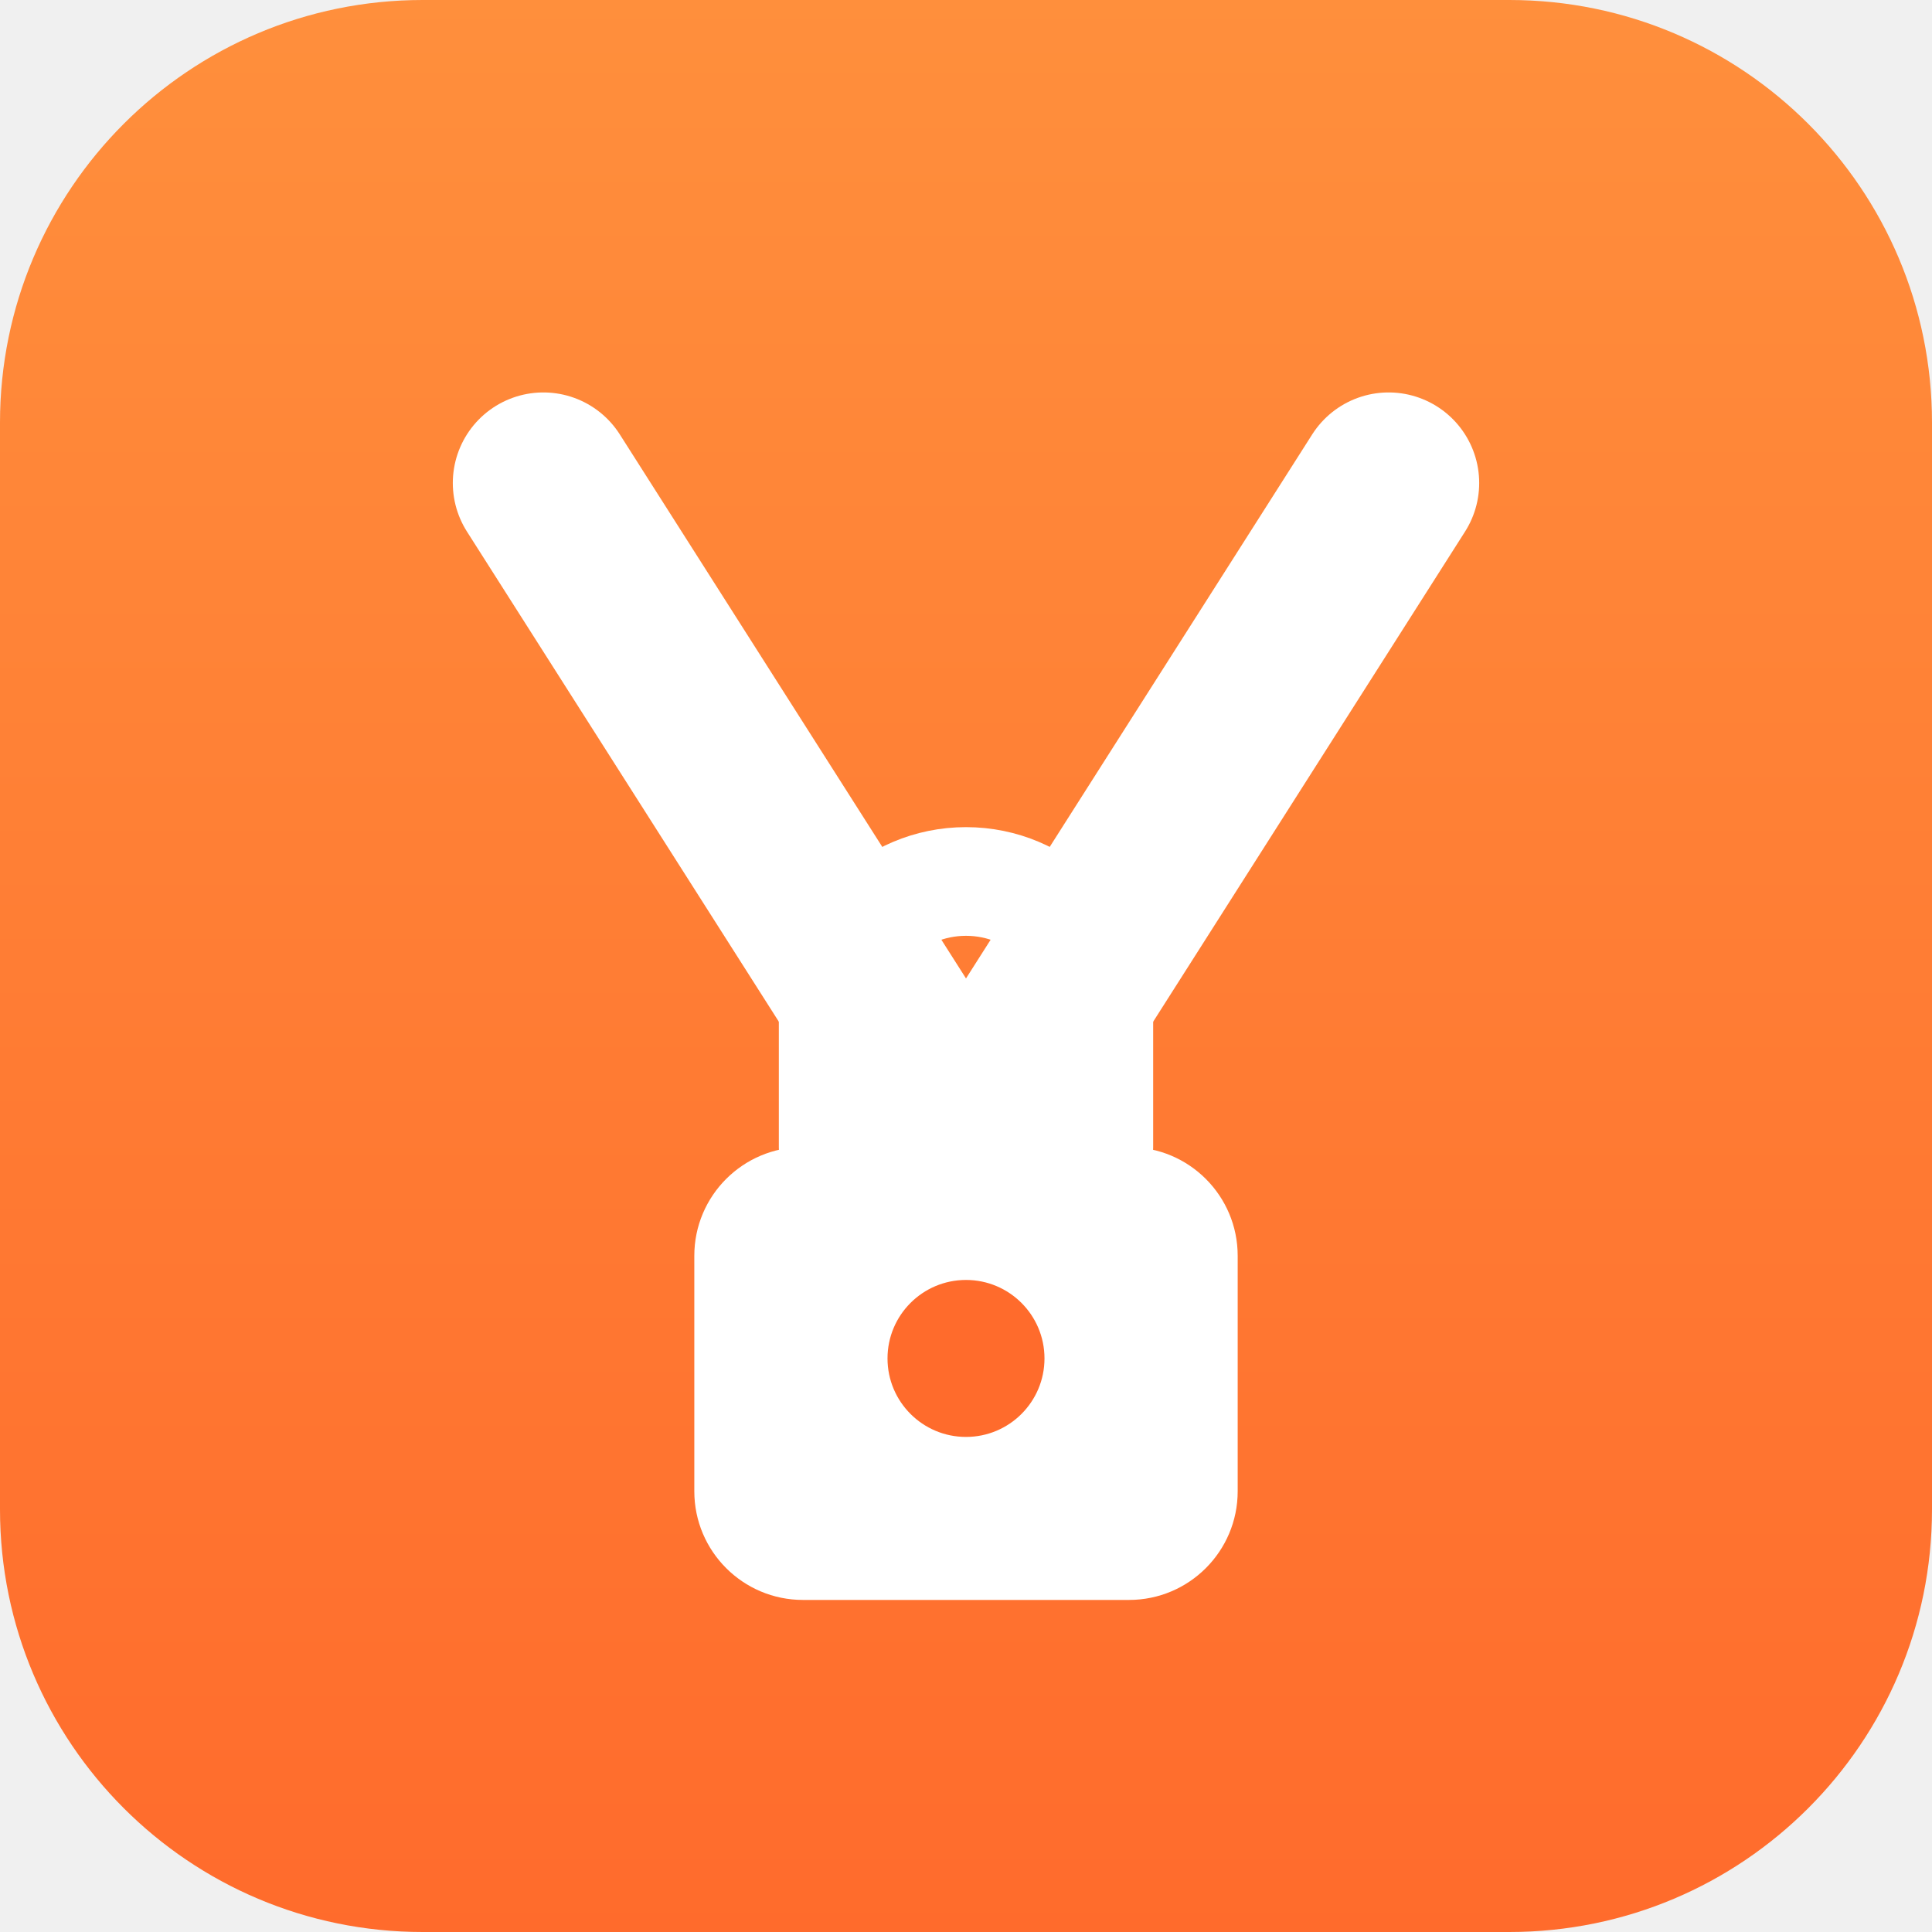
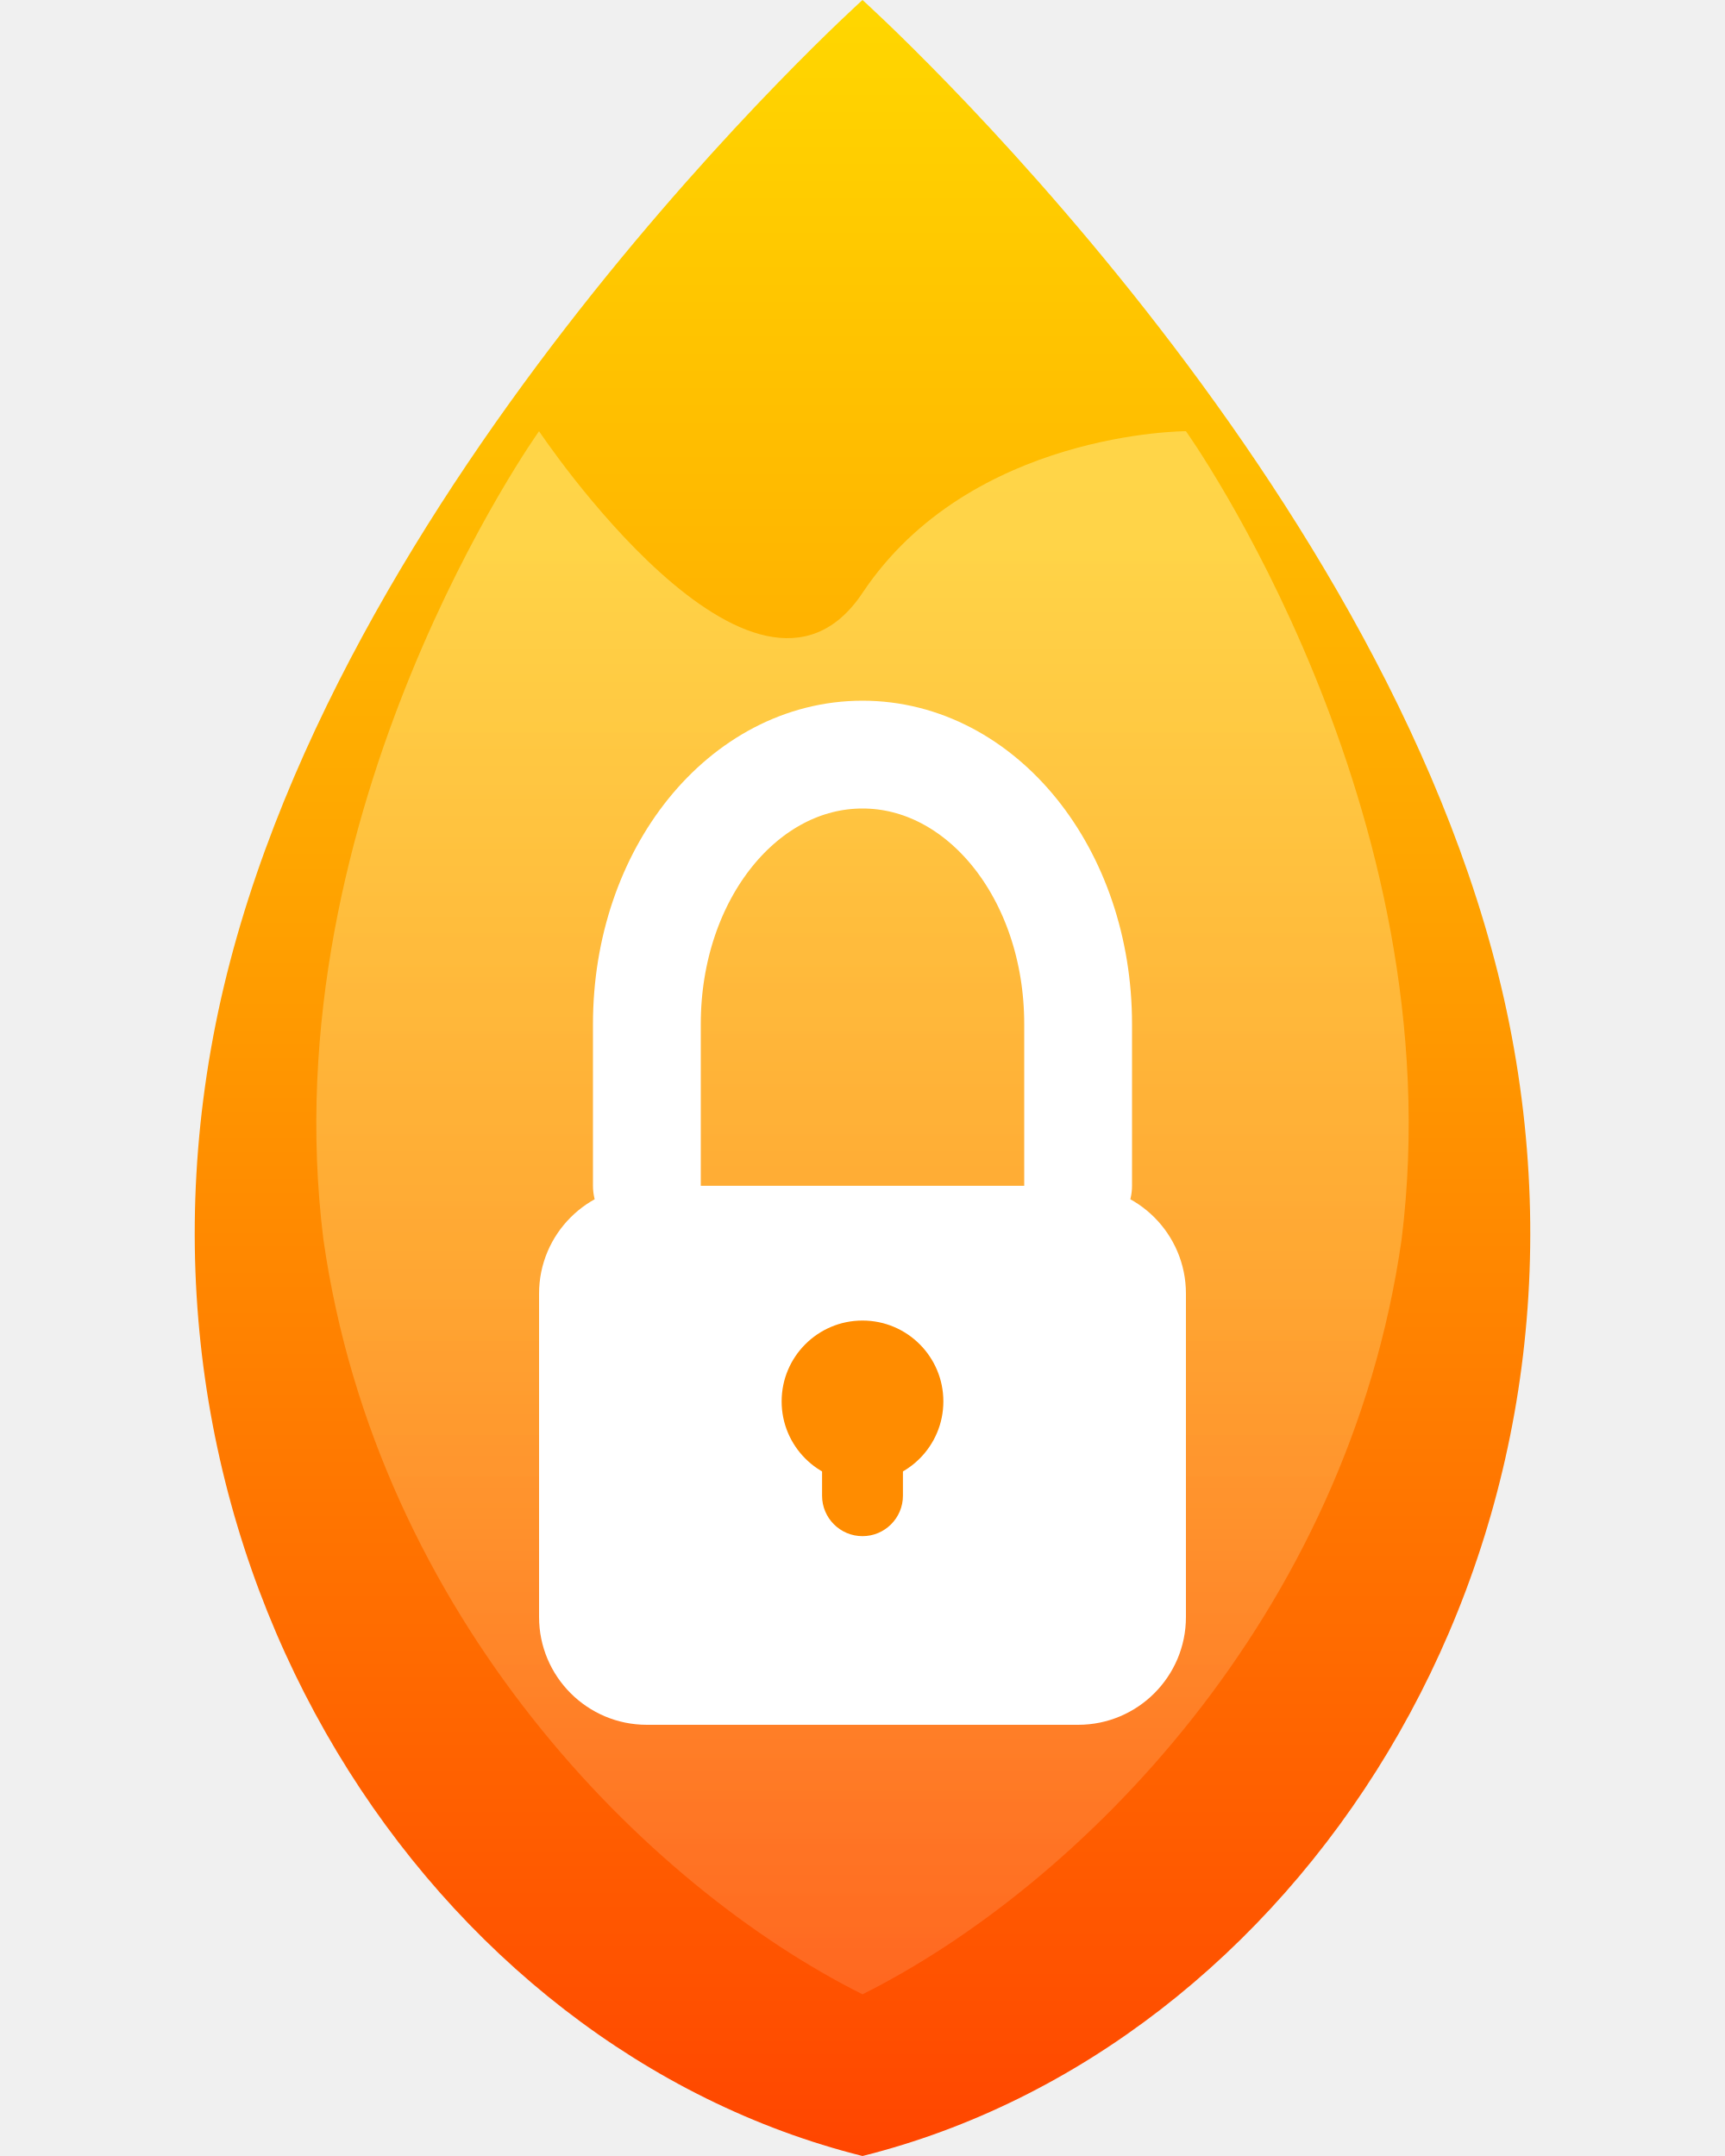
- <svg xmlns="http://www.w3.org/2000/svg" viewBox="0 0 32 32" fill="none">
+ <svg xmlns="http://www.w3.org/2000/svg" viewBox="0 0 32 40" fill="none">
  <defs>
-     <linearGradient id="vl" x1="0" y1="0" x2="0" y2="1">
-       <stop offset="0%" stop-color="#FF8F3C" />
+     <linearGradient id="fl" x1="16" y1="0" x2="16" y2="40" gradientUnits="userSpaceOnUse">
+       <stop offset="0%" stop-color="#FFD700" />
+       <stop offset="40%" stop-color="#FFA500" />
+       <stop offset="100%" stop-color="#FF4500" />
+     </linearGradient>
+     <linearGradient id="fi" x1="16" y1="10" x2="16" y2="38" gradientUnits="userSpaceOnUse">
+       <stop offset="0%" stop-color="#FFE066" />
+       <stop offset="50%" stop-color="#FFB347" />
      <stop offset="100%" stop-color="#FF6B2C" />
    </linearGradient>
  </defs>
-   <rect width="32" height="32" rx="7" fill="url(#vl)" />
-   <path d="M9 8L16 19L23 8" fill="none" stroke="#fff" stroke-width="3" stroke-linecap="round" stroke-linejoin="round" />
-   <rect x="11.5" y="19" width="9" height="7.5" rx="1.8" fill="#fff" />
-   <path d="M13.8 19v-2.2a2.2 2.2 0 0 1 4.4 0V19" fill="none" stroke="#fff" stroke-width="1.8" stroke-linecap="round" />
-   <circle cx="16" cy="22.5" r="1.3" fill="#FF6B2C" />
+   <path d="M16 0C16 0 26 9 28 19C30 29 24 38 16 40C8 38 2 29 4 19C6 9 16 0 16 0Z" fill="url(#fl)" />
+   <path d="M22 8C22 8 27 15 26 23C25 30 20 35 16 37C12 35 7 30 6 23C5 15 10 8 10 8C10 8 14 14 16 11C18 8 22 8 22 8Z" fill="url(#fi)" opacity="0.7" />
+   <path d="M12 22V19C12 16.2 13.8 14 16 14C18.2 14 20 16.2 20 19V22" fill="none" stroke="white" stroke-width="2" stroke-linecap="round" />
+   <rect x="10" y="22" width="12" height="10" rx="2" fill="white" />
+   <circle cx="16" cy="26" r="1.5" fill="#FF8C00" />
+   <rect x="15.25" y="26" width="1.5" height="2.5" rx="0.75" fill="#FF8C00" />
</svg>
